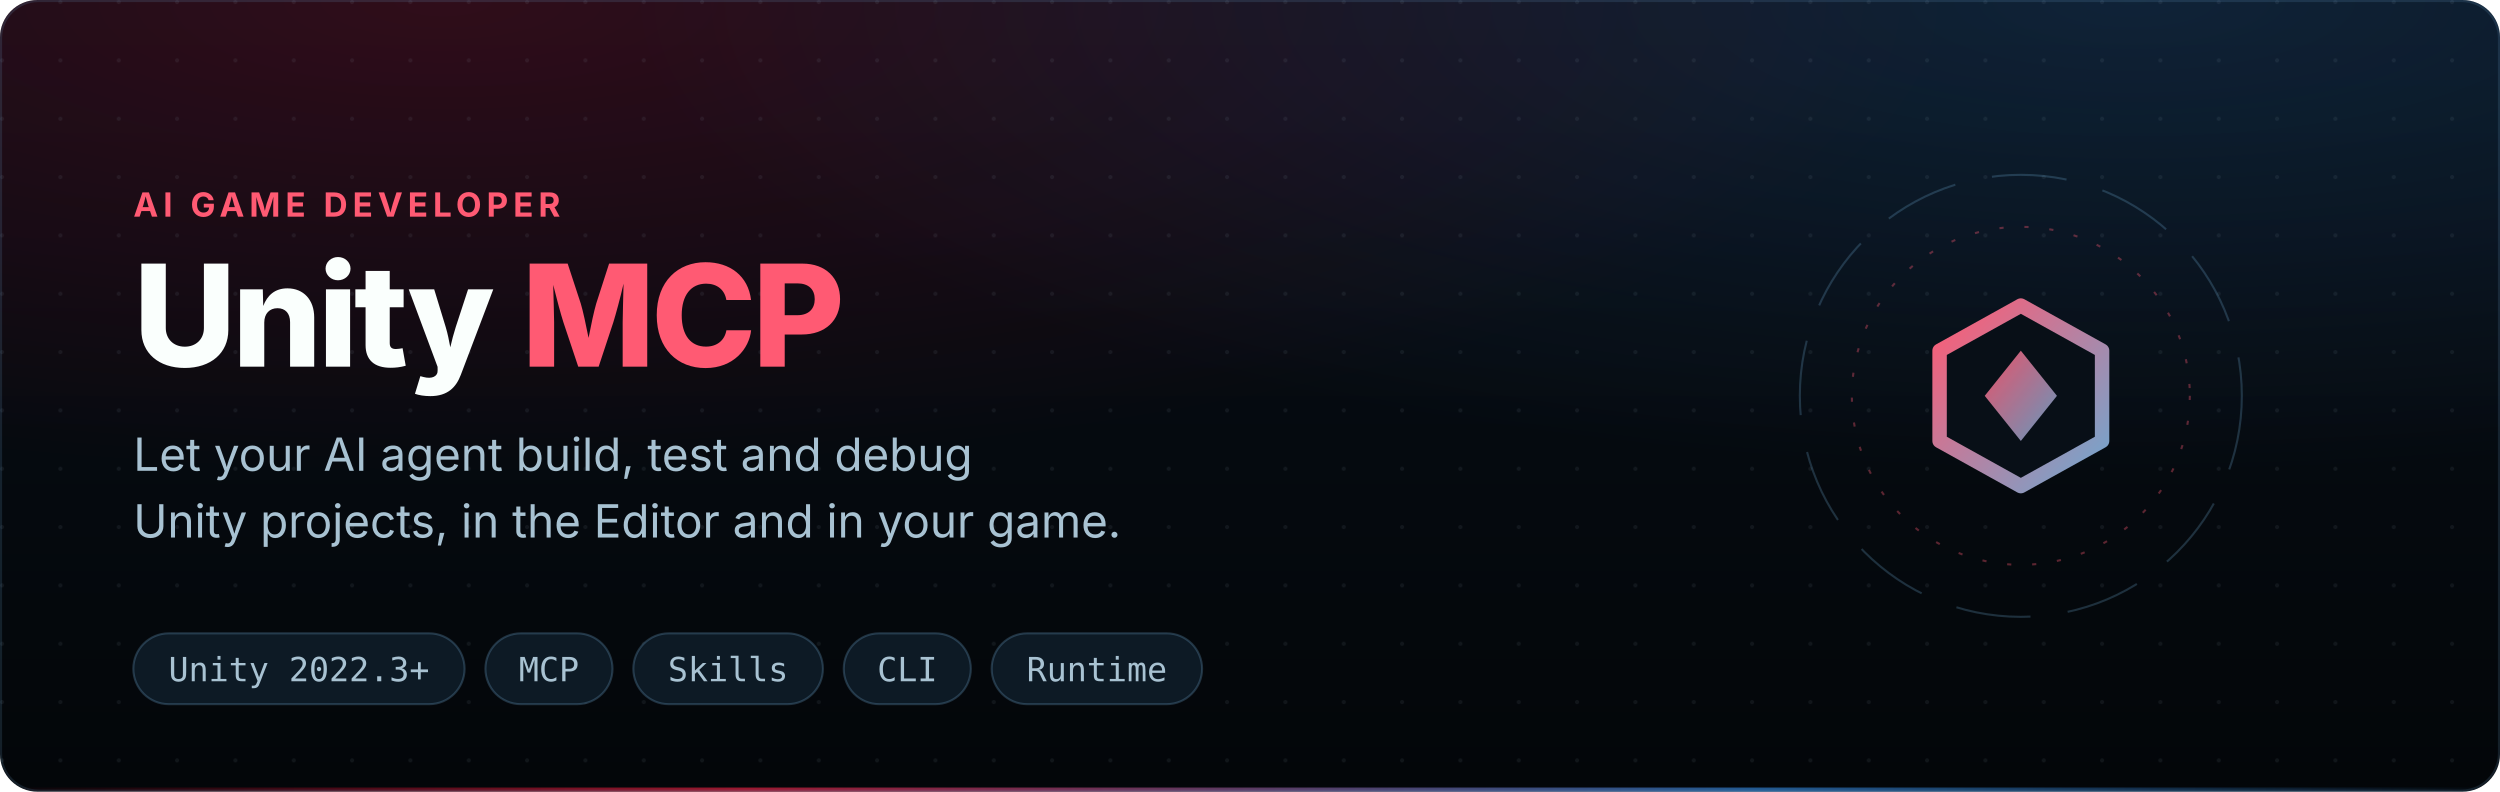
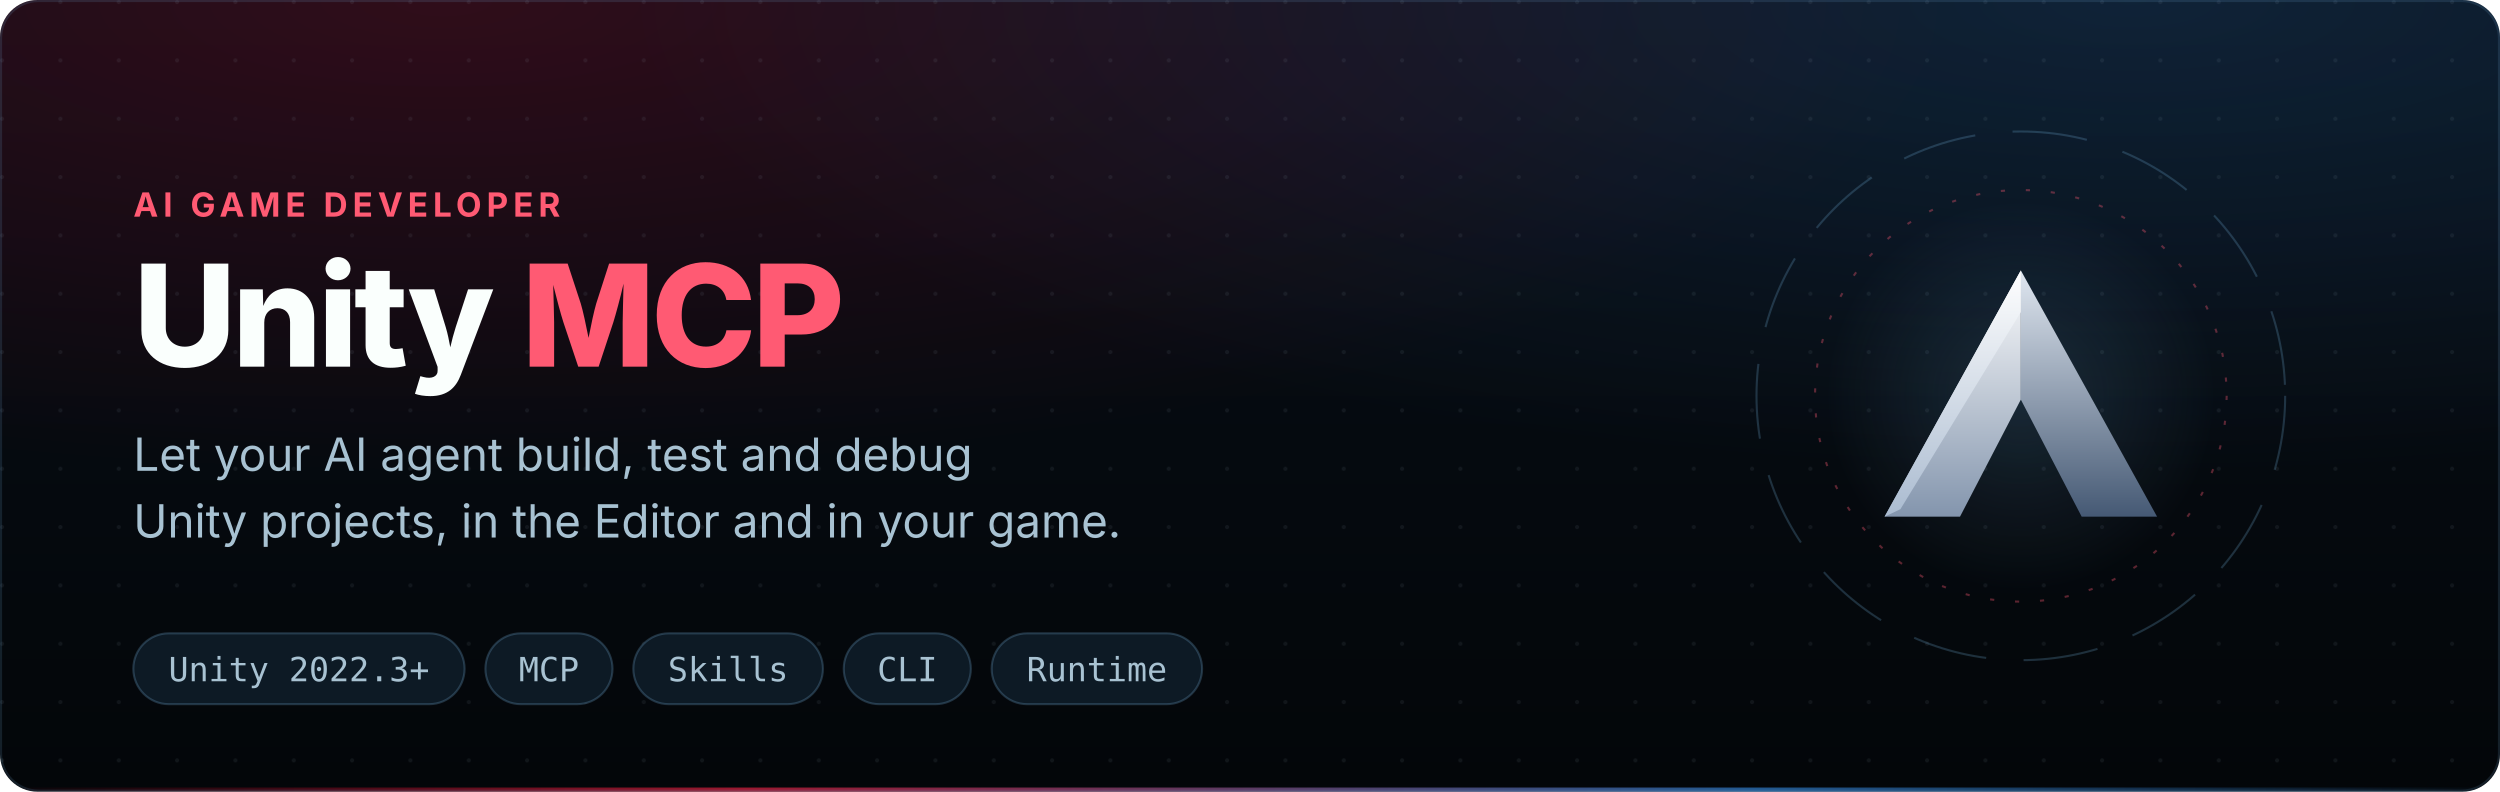
<svg xmlns="http://www.w3.org/2000/svg" width="1200" height="380" viewBox="0 0 1200 380" role="img" aria-label="AI Game Developer, Unity MCP: Skills, MCP tools and a CLI that connect AI agents to the Unity Editor and to your running game">
  <defs>
    <linearGradient id="bg" x1="0" y1="0" x2="0" y2="1">
      <stop offset="0" stop-color="#080F17" />
      <stop offset="1" stop-color="#030609" />
    </linearGradient>
    <radialGradient id="hzR" cx="0.18" cy="0" r="0.6">
      <stop offset="0" stop-color="#FF002A" stop-opacity="0.16" />
      <stop offset="1" stop-color="#FF002A" stop-opacity="0" />
    </radialGradient>
    <radialGradient id="hzB" cx="0.85" cy="0" r="0.6">
      <stop offset="0" stop-color="#3B9BFF" stop-opacity="0.14" />
      <stop offset="1" stop-color="#3B9BFF" stop-opacity="0" />
    </radialGradient>
    <pattern id="dots" width="28" height="28" patternUnits="userSpaceOnUse">
      <circle cx="1" cy="1" r="1" fill="#A8C2D2" fill-opacity="0.08" />
    </pattern>
    <linearGradient id="rule" x1="0" y1="0" x2="1" y2="0">
      <stop offset="0" stop-color="#FF002A" stop-opacity="0" />
      <stop offset="0.3" stop-color="#FF2448" stop-opacity="0.6" />
      <stop offset="0.7" stop-color="#3B9BFF" stop-opacity="0.55" />
      <stop offset="1" stop-color="#3B9BFF" stop-opacity="0" />
    </linearGradient>
    <linearGradient id="card" x1="0" y1="0" x2="0" y2="1">
      <stop offset="0" stop-color="#0C1620" />
      <stop offset="1" stop-color="#070D14" />
    </linearGradient>
+     <linearGradient id="logoL" gradientUnits="userSpaceOnUse" x1="512" y1="190" x2="512" y2="785">
+       <stop offset="0" stop-color="#FFFFFF" />
+       <stop offset="1" stop-color="#8395AD" />
+     </linearGradient>
+     <linearGradient id="logoR" gradientUnits="userSpaceOnUse" x1="512" y1="190" x2="512" y2="785">
+       <stop offset="0" stop-color="#E1E8F1" />
+       <stop offset="1" stop-color="#455974" />
+     </linearGradient>
+     <linearGradient id="logoB" gradientUnits="userSpaceOnUse" x1="512" y1="190" x2="512" y2="785">
+       <stop offset="0" stop-color="#FFFFFF" />
+       <stop offset="1" stop-color="#AABBD0" />
+     </linearGradient>
+     <radialGradient id="logoGlow">
+       <stop offset="0" stop-color="#6FA8D0" stop-opacity=".18" />
+       <stop offset="1" stop-color="#6FA8D0" stop-opacity="0" />
+     </radialGradient>
    <linearGradient id="brand" x1="0" y1="0" x2="1" y2="1">
      <stop offset="0" stop-color="#FF5A73" />
      <stop offset="1" stop-color="#6FA8D0" />
    </linearGradient>
    <clipPath id="frame">
      <rect width="1200" height="380" rx="18" />
    </clipPath>
  </defs>
  <style>
    .s { font-family: Inter, 'Segoe UI', system-ui, -apple-system, Helvetica, Arial, sans-serif; } .m { font-family: 'JetBrains Mono', 'Cascadia Code', Consolas, Menlo, monospace; white-space: pre; }
    .pulse { animation: pulse 3.2s ease-in-out infinite; transform-box: fill-box; transform-origin: center; }
    @keyframes pulse { 0%,100% { opacity: .85; transform: scale(1); } 50% { opacity: 1; transform: scale(1.04); } }
    .spin { animation: spin 40s linear infinite; transform-box: fill-box; transform-origin: center; }
    .spin.r { animation-duration: 60s; animation-direction: reverse; }
    @keyframes spin { to { transform: rotate(360deg); } }
    .blink { animation: blink 1.1s steps(1) infinite; } @keyframes blink { 50% { opacity: 0; } }
    
    @media (prefers-reduced-motion: reduce) { * { animation: none !important; } }
  </style>
  <g clip-path="url(#frame)">
    <rect width="1200" height="380" fill="url(#bg)" />
    <rect width="1200" height="380" fill="url(#hzR)" />
    <rect width="1200" height="380" fill="url(#hzB)" />
    <rect width="1200" height="380" fill="url(#dots)" />
    <text x="64" y="104" text-anchor="start" class="s" font-size="16" font-weight="700" letter-spacing="2.4" fill="#FF5A73">AI GAME DEVELOPER</text>
    <text x="64" y="176" class="s" font-size="68" font-weight="800" letter-spacing="-2" fill="#FAFFFD">Unity <tspan fill="#FF5A73">MCP</tspan>
    </text>
    <text x="64" y="226" class="s" font-size="22" fill="#A8C2D2">Let your AI agent build, test and debug</text>
    <text x="64" y="258" class="s" font-size="22" fill="#A8C2D2">Unity projects, in the Editor and in your game.</text>
    <g transform="translate(64 304)">
      <rect width="159" height="34" rx="17" fill="#0D1A25" stroke="rgba(111,168,208,0.45)" stroke-opacity=".6" />
      <text x="79.5" y="23" text-anchor="middle" class="m" font-size="16" fill="#A8C2D2">Unity 2022.3+</text>
    </g>
    <g transform="translate(233 304)">
      <rect width="61" height="34" rx="17" fill="#0D1A25" stroke="rgba(111,168,208,0.45)" stroke-opacity=".6" />
      <text x="30.5" y="23" text-anchor="middle" class="m" font-size="16" fill="#A8C2D2">MCP</text>
    </g>
    <g transform="translate(304 304)">
      <rect width="91" height="34" rx="17" fill="#0D1A25" stroke="rgba(111,168,208,0.45)" stroke-opacity=".6" />
      <text x="45.5" y="23" text-anchor="middle" class="m" font-size="16" fill="#A8C2D2">Skills</text>
    </g>
    <g transform="translate(405 304)">
      <rect width="61" height="34" rx="17" fill="#0D1A25" stroke="rgba(111,168,208,0.45)" stroke-opacity=".6" />
      <text x="30.5" y="23" text-anchor="middle" class="m" font-size="16" fill="#A8C2D2">CLI</text>
    </g>
    <g transform="translate(476 304)">
      <rect width="101" height="34" rx="17" fill="#0D1A25" stroke="rgba(111,168,208,0.45)" stroke-opacity=".6" />
      <text x="50.5" y="23" text-anchor="middle" class="m" font-size="16" fill="#A8C2D2">Runtime</text>
    </g>
-     <circle class="spin" cx="970" cy="190.0" r="81.12" fill="none" stroke="#FF5A73" stroke-opacity=".35" stroke-dasharray="2 10" />
-     <circle class="spin r" cx="970" cy="190.0" r="106.08" fill="none" stroke="#6FA8D0" stroke-opacity=".25" stroke-dasharray="36 18" />
+     <circle cx="970" cy="190.0" r="93.6" fill="url(#logoGlow)" />
+     <circle class="spin" cx="970" cy="190.0" r="98.8" fill="none" stroke="#FF5A73" stroke-opacity=".35" stroke-dasharray="2 10" />
+     <circle class="spin r" cx="970" cy="190.0" r="126.88" fill="none" stroke="#6FA8D0" stroke-opacity=".25" stroke-dasharray="36 18" />
    <g class="pulse">
-       <polygon points="970.0,146.667 1009.0,168.333 1009.0,211.667 970.0,233.333 931.0,211.667 931.0,168.333" fill="#080F17" stroke="url(#brand)" stroke-width="6.933" stroke-linejoin="round" />
-       <polygon points="970.0,168.333 987.333,190.0 970.0,211.667 952.667,190.0" fill="url(#brand)" opacity=".9" />
+       <g transform="translate(867.60 91.00) scale(0.2)">
+         <path d="M512 194 L512 504 L366 785 L185 785 Z" fill="url(#logoL)" />
+         <path d="M512 194 L839 785 L658 785 L512 504 Z" fill="url(#logoR)" />
+         <path d="M512 194 L512 294 L223 767 L185 785 Z" fill="url(#logoB)" />
+       </g>
    </g>
    <rect x="0" y="378" width="1200" height="2" fill="url(#rule)" />
  </g>
  <rect x=".5" y=".5" width="1199" height="379" rx="18" fill="none" stroke="rgba(111,168,208,0.16)" />
</svg>
